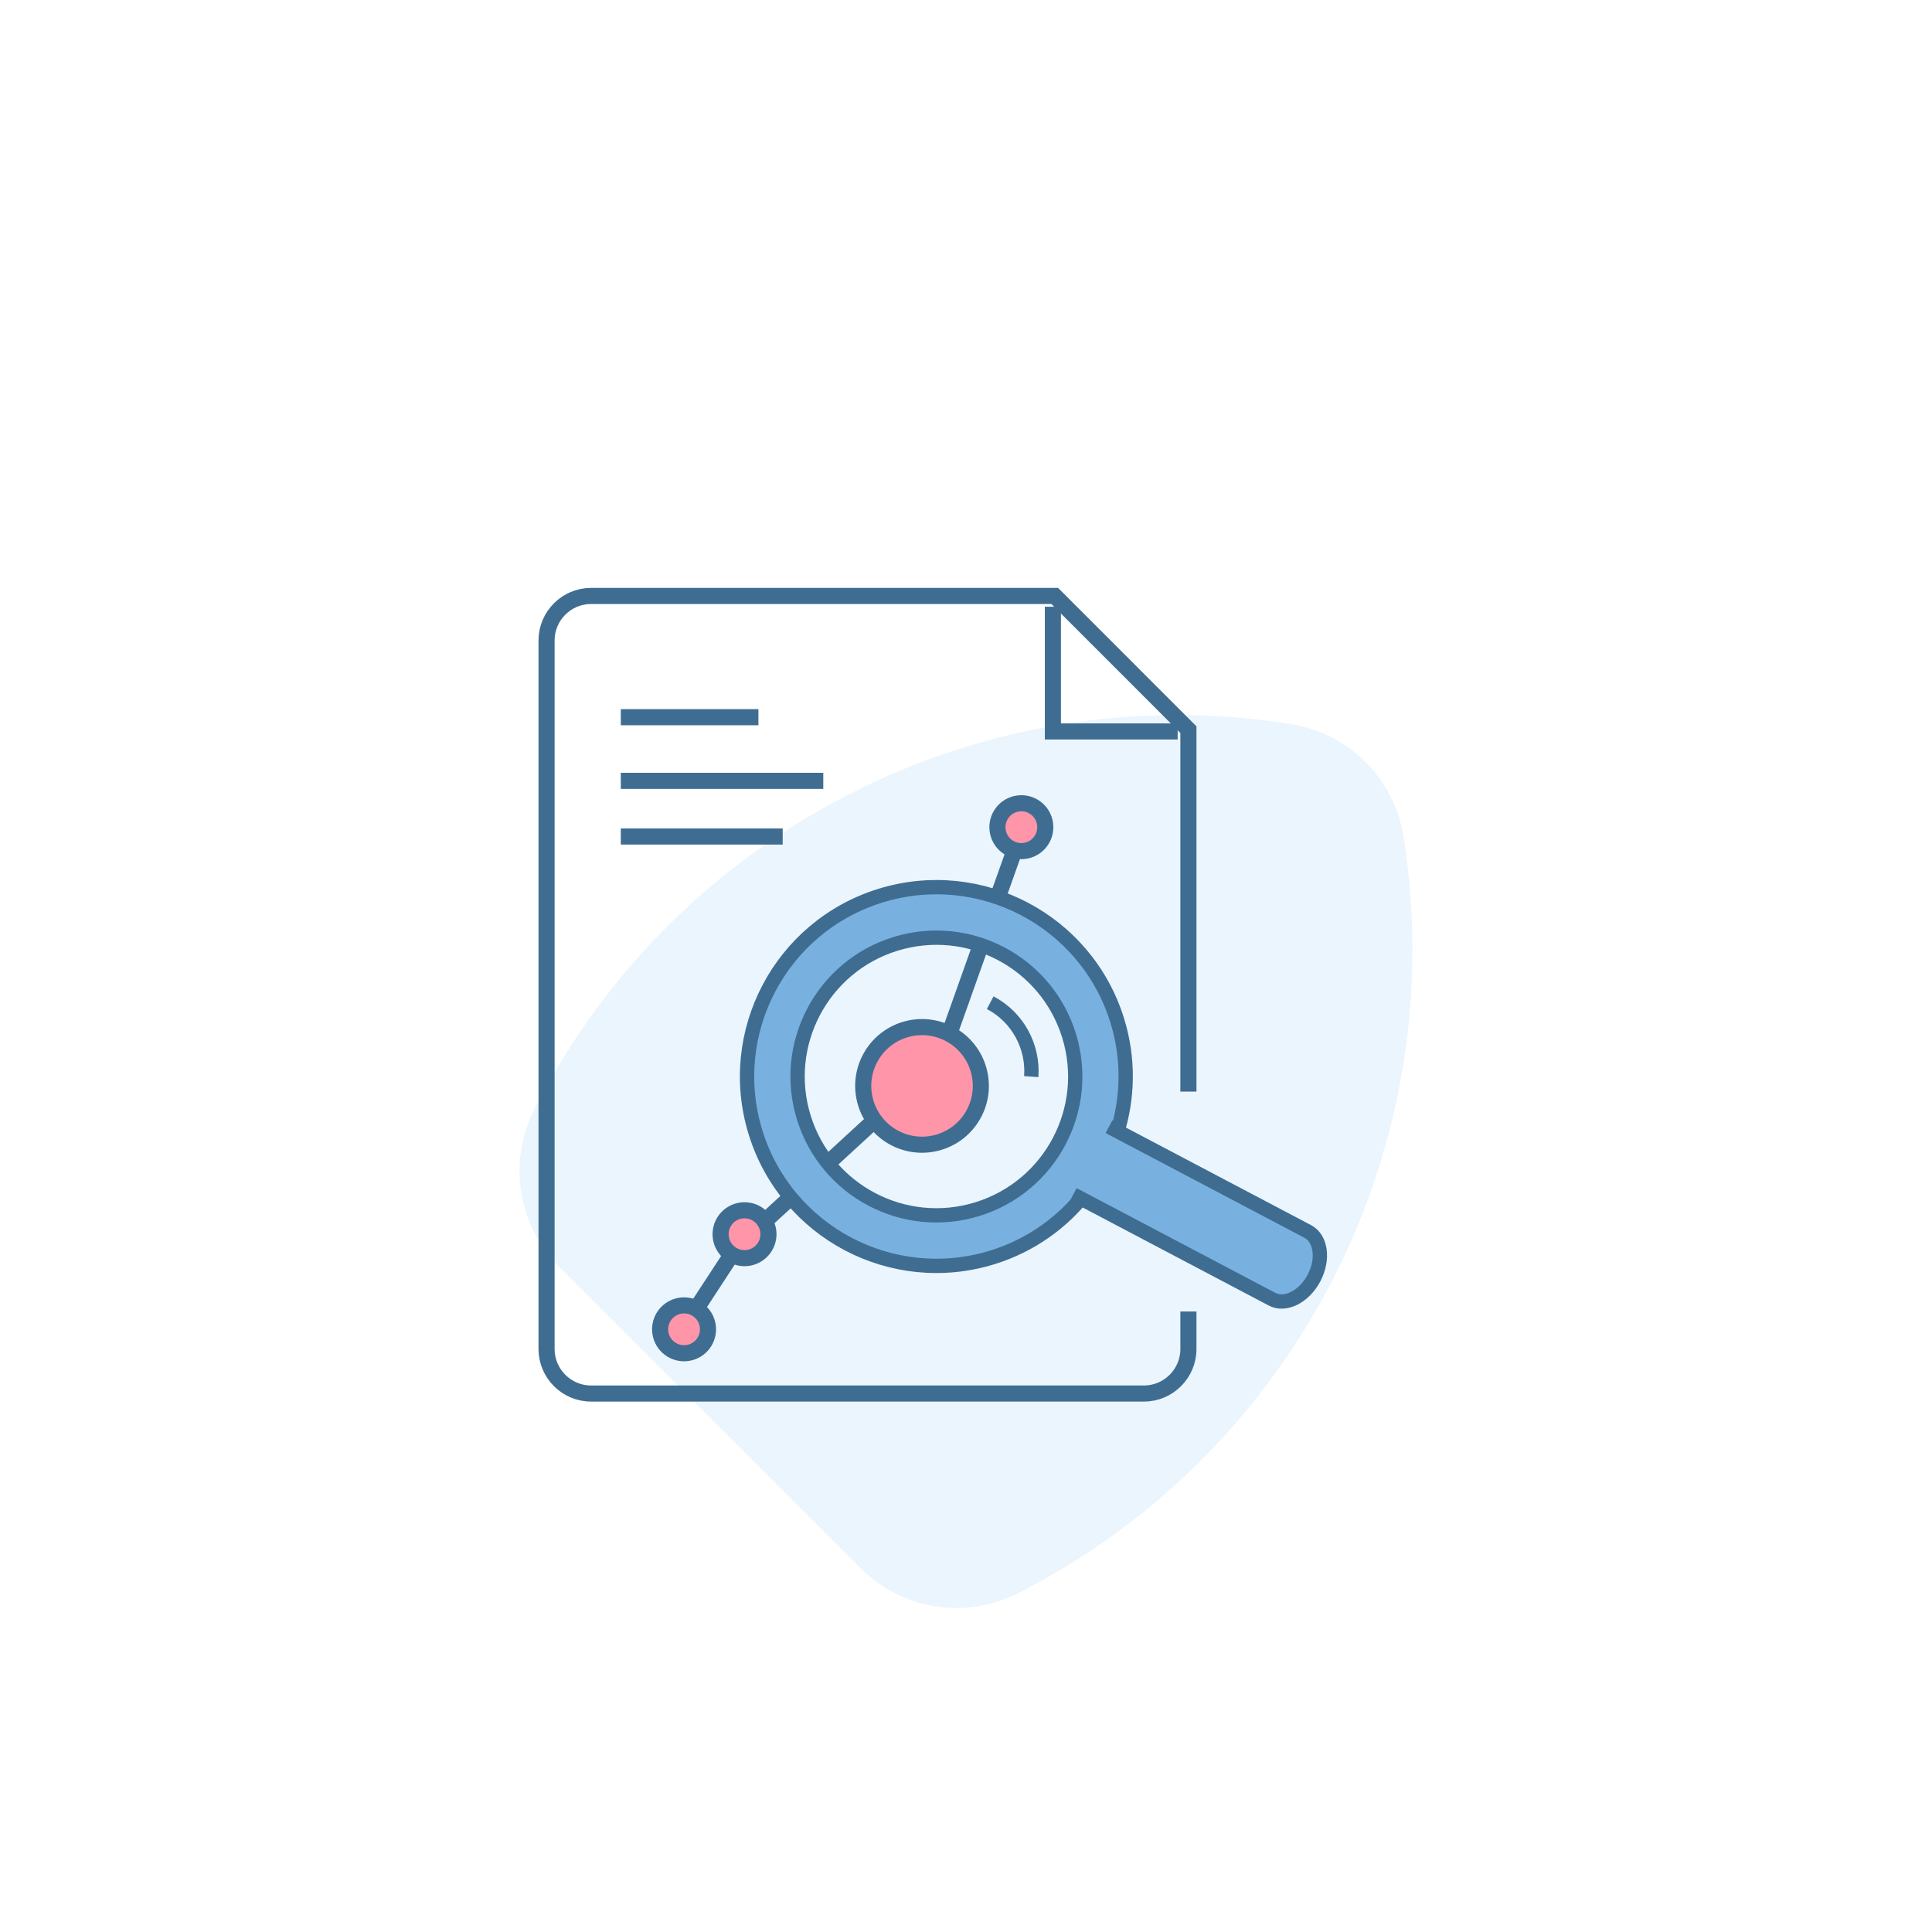
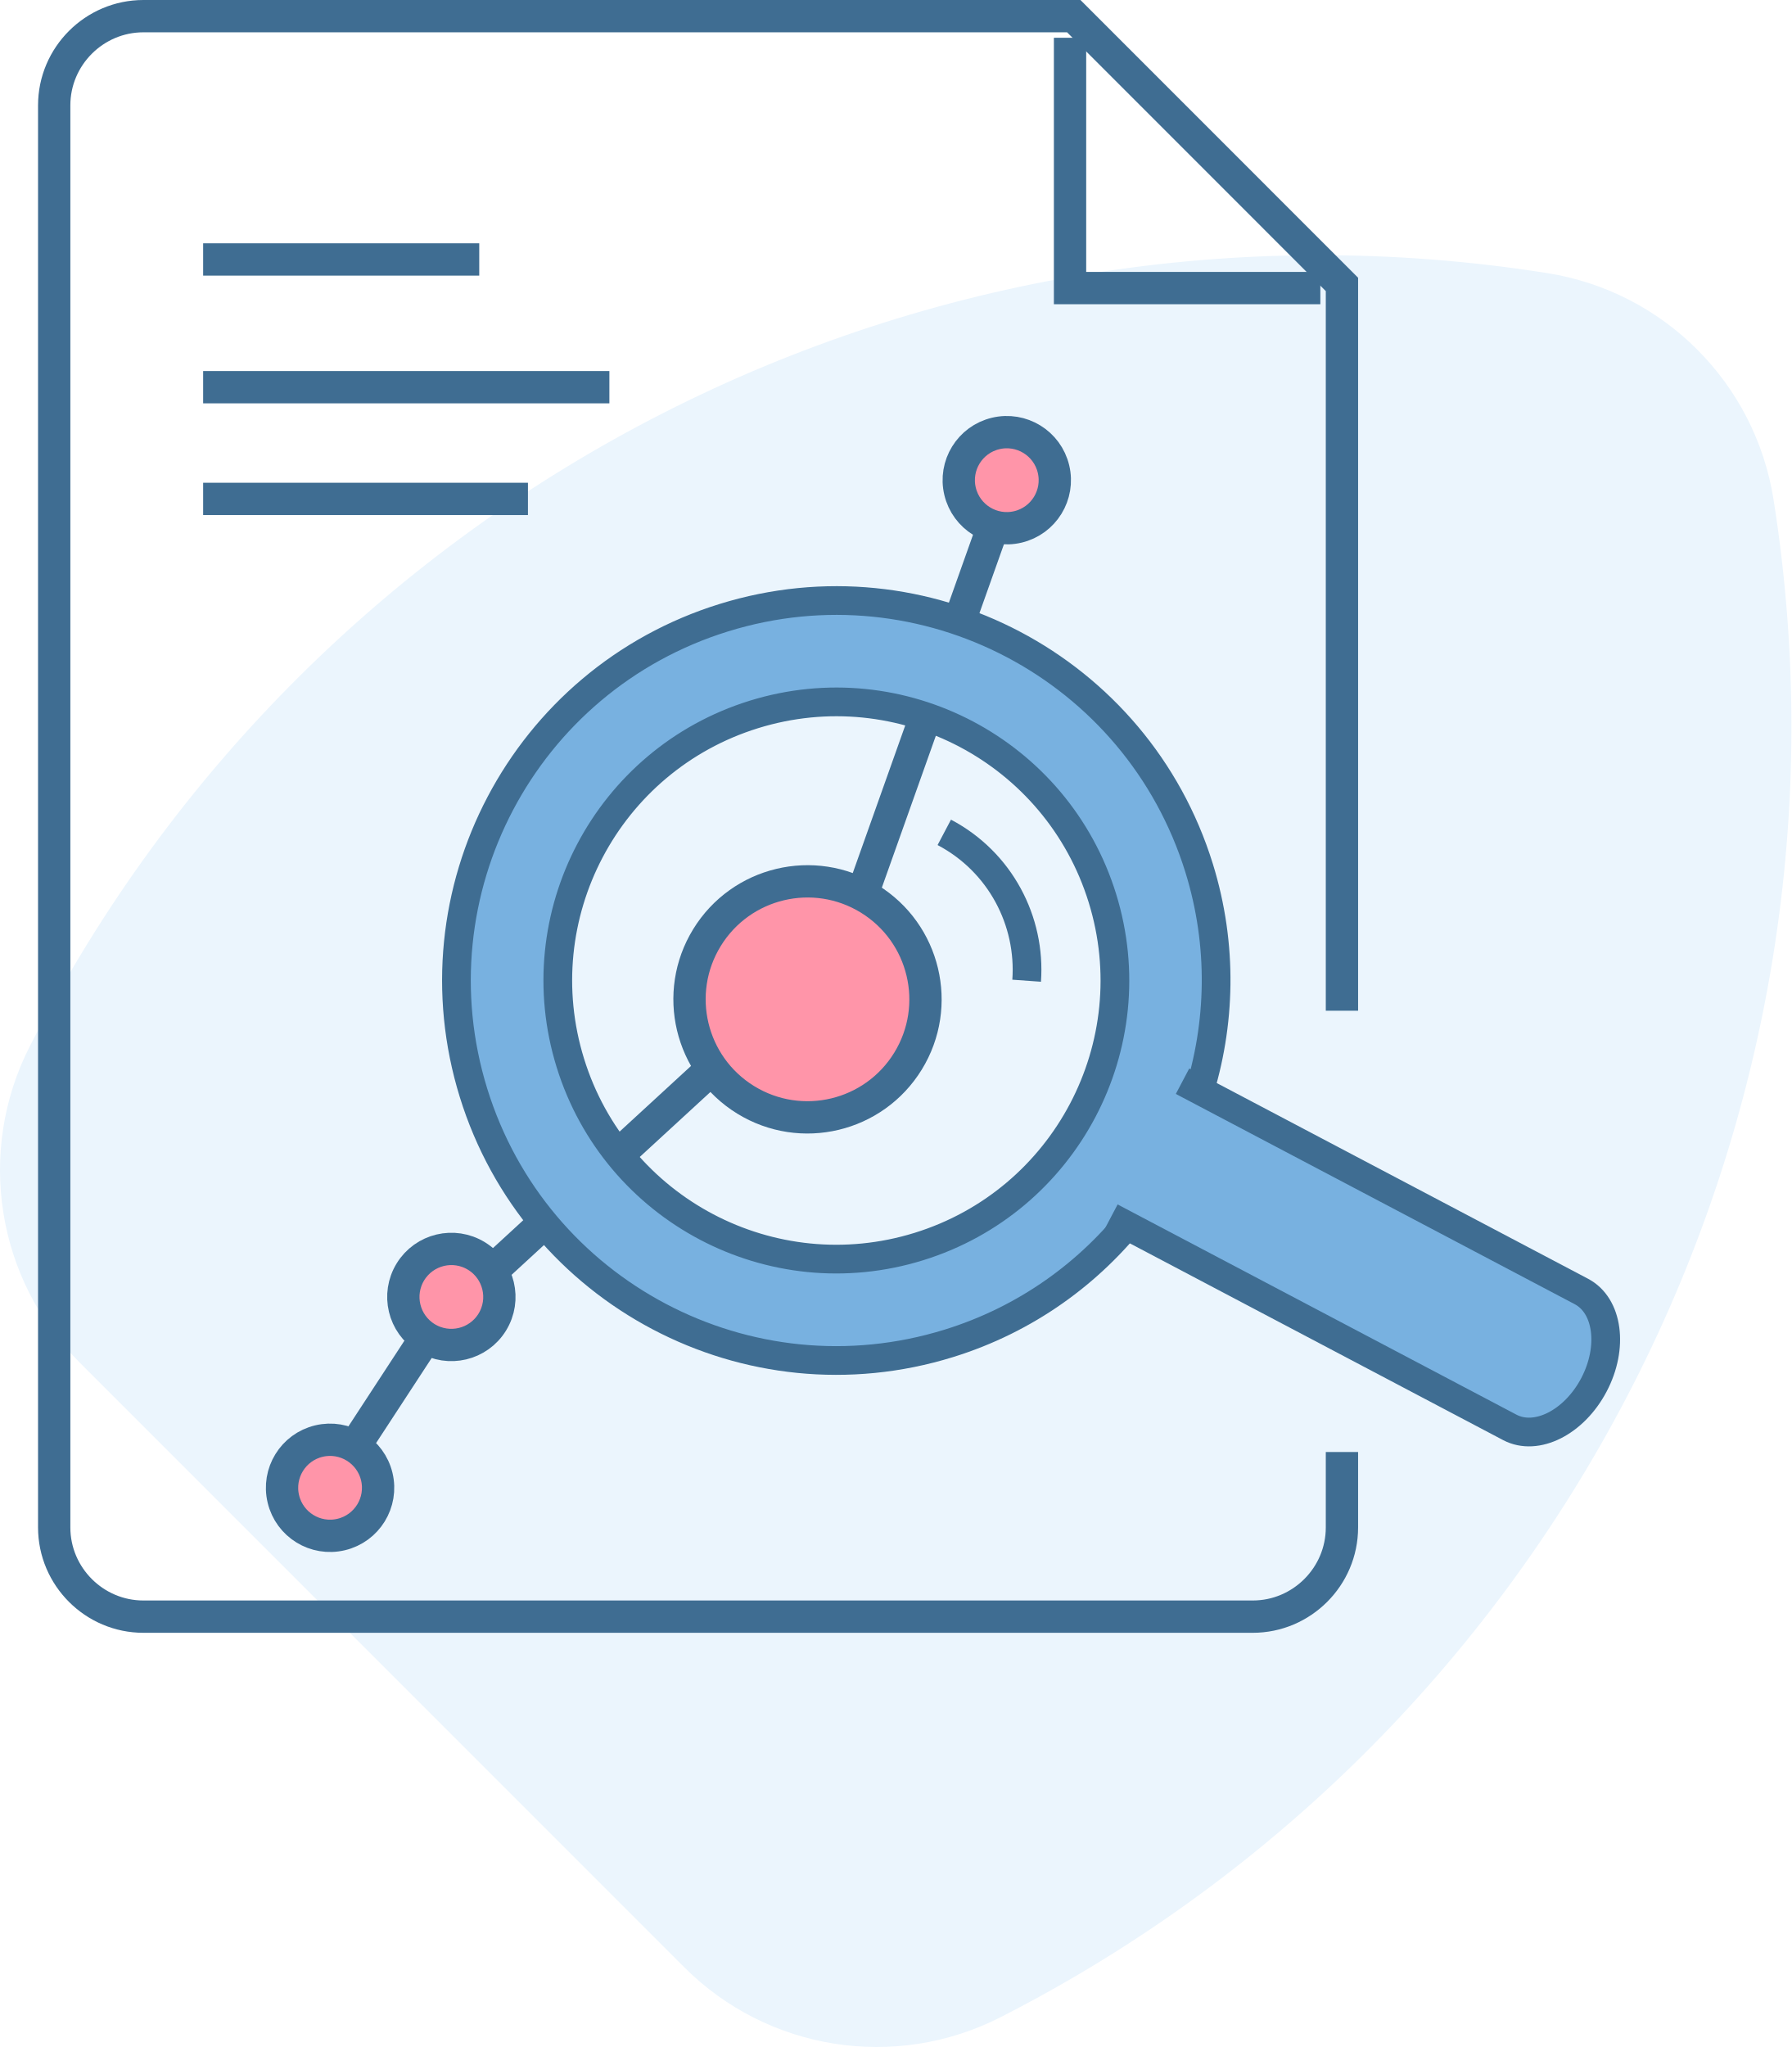
- <svg xmlns="http://www.w3.org/2000/svg" version="1.1" id="Layer_1" x="0px" y="0px" viewBox="0 0 1080 1080" style="enable-background:new 0 0 1080 1080;" xml:space="preserve">
-   <style type="text/css">
+ <svg xmlns="http://www.w3.org/2000/svg" version="1.1" id="Layer_1" x="0px" y="0px" viewBox="0 0 499.142 570.234" xml:space="preserve" width="499.142" height="570.234">
+   <defs id="defs59" />
+   <style type="text/css" id="style2">
	.st0{fill:#EBF5FD;}
	.st1{fill:none;stroke:#3F6D92;stroke-width:9;stroke-miterlimit:10;}
	.st2{fill:#FF95A9;stroke:#3F6D92;stroke-width:9;stroke-miterlimit:10;}
	.st3{fill:#78B1E0;stroke:#3F6D92;stroke-width:8;stroke-miterlimit:10;}
	.st4{fill:none;stroke:#3F6D92;stroke-width:8;stroke-miterlimit:10;}
</style>
-   <g>
-     <path class="st0" d="M721.54,404.72L721.54,404.72C548.8,377.36,378.1,464.34,298.7,620.17l0,0   c-14.92,29.27-9.29,64.82,13.95,88.06l168.43,168.43c23.23,23.23,58.78,28.86,88.06,13.95h0c155.82-79.4,242.8-250.1,215.44-422.83   l0,0C779.44,435.31,753.99,409.86,721.54,404.72z" />
-     <g>
-       <g>
-         <path class="st1" d="M664.33,733.12v21.02c0,13.67-11.18,24.85-24.85,24.85h-309.1c-13.67,0-24.85-11.18-24.85-24.85V357.99     c0-13.67,11.18-24.85,24.85-24.85h259.23l74.72,74.73V610.2" />
-         <polyline class="st1" points="658.31,408.89 588.57,408.89 588.57,339.16    " />
+   <g id="g54" transform="translate(-290.4293,-328.64)">
+     <path class="st0" d="m 721.54,404.72 v 0 C 548.8,377.36 378.1,464.34 298.7,620.17 v 0 c -14.92,29.27 -9.29,64.82 13.95,88.06 l 168.43,168.43 c 23.23,23.23 58.78,28.86 88.06,13.95 v 0 c 155.82,-79.4 242.8,-250.1 215.44,-422.83 v 0 c -5.14,-32.47 -30.59,-57.92 -63.04,-63.06 z" id="path4" style="fill:#ebf5fd" />
+     <g id="g52">
+       <g id="g10">
+         <path class="st1" d="m 664.33,733.12 v 21.02 c 0,13.67 -11.18,24.85 -24.85,24.85 h -309.1 c -13.67,0 -24.85,-11.18 -24.85,-24.85 V 357.99 c 0,-13.67 11.18,-24.85 24.85,-24.85 h 259.23 l 74.72,74.73 V 610.2" id="path6" style="fill:none;stroke:#3f6d92;stroke-width:9;stroke-miterlimit:10" />
+         <polyline class="st1" points="658.31,408.89 588.57,408.89 588.57,339.16    " id="polyline8" style="fill:none;stroke:#3f6d92;stroke-width:9;stroke-miterlimit:10" />
      </g>
-       <g>
-         <line class="st1" x1="347.03" y1="436.5" x2="460.22" y2="436.5" />
-         <line class="st1" x1="347.03" y1="467.62" x2="437.53" y2="467.62" />
-         <line class="st1" x1="347.03" y1="400.92" x2="423.96" y2="400.92" />
+       <g id="g18">
+         <line class="st1" x1="347.03" y1="436.5" x2="460.22" y2="436.5" id="line12" style="fill:none;stroke:#3f6d92;stroke-width:9;stroke-miterlimit:10" />
+         <line class="st1" x1="347.03" y1="467.62" x2="437.53" y2="467.62" id="line14" style="fill:none;stroke:#3f6d92;stroke-width:9;stroke-miterlimit:10" />
+         <line class="st1" x1="347.03" y1="400.92" x2="423.96" y2="400.92" id="line16" style="fill:none;stroke:#3f6d92;stroke-width:9;stroke-miterlimit:10" />
      </g>
-       <g>
-         <line class="st2" x1="530.68" y1="577.82" x2="567.4" y2="474.56" />
-         <line class="st2" x1="428.07" y1="682.16" x2="488.35" y2="626.74" />
-         <ellipse transform="matrix(0.5236 -0.852 0.852 0.5236 -271.6285 728.3015)" class="st2" cx="515.39" cy="607.03" rx="32.87" ry="32.87" />
-         <ellipse transform="matrix(0.5236 -0.852 0.852 0.5236 -389.5358 683.2634)" class="st2" cx="416.17" cy="689.93" rx="13.38" ry="13.38" />
-         <path class="st2" d="M395.41,739.99c1.72,7.19-2.72,14.41-9.91,16.12c-7.19,1.72-14.41-2.72-16.12-9.91     c-1.72-7.19,2.72-14.41,9.91-16.12C386.48,728.37,393.69,732.81,395.41,739.99z" />
-         <path class="st2" d="M583.96,459.3c1.72,7.19-2.72,14.41-9.91,16.12c-7.19,1.72-14.41-2.72-16.12-9.91     c-1.72-7.19,2.72-14.41,9.91-16.12C575.03,447.67,582.25,452.11,583.96,459.3z" />
-         <line class="st2" x1="409.05" y1="701.25" x2="389.74" y2="730.79" />
+       <g id="g34">
+         <line class="st2" x1="530.68" y1="577.82" x2="567.4" y2="474.56" id="line20" style="fill:#ff95a9;stroke:#3f6d92;stroke-width:9;stroke-miterlimit:10" />
+         <line class="st2" x1="428.07" y1="682.16" x2="488.35" y2="626.74" id="line22" style="fill:#ff95a9;stroke:#3f6d92;stroke-width:9;stroke-miterlimit:10" />
+         <circle transform="matrix(0.5236,-0.852,0.852,0.5236,-271.6285,728.3015)" class="st2" cx="515.39" cy="607.03" id="ellipse24" r="32.87" style="fill:#ff95a9;stroke:#3f6d92;stroke-width:9;stroke-miterlimit:10" />
+         <circle transform="matrix(0.5236,-0.852,0.852,0.5236,-389.5358,683.2634)" class="st2" cx="416.17" cy="689.93" id="ellipse26" r="13.38" style="fill:#ff95a9;stroke:#3f6d92;stroke-width:9;stroke-miterlimit:10" />
+         <path class="st2" d="m 395.41,739.99 c 1.72,7.19 -2.72,14.41 -9.91,16.12 -7.19,1.72 -14.41,-2.72 -16.12,-9.91 -1.72,-7.19 2.72,-14.41 9.91,-16.12 7.19,-1.71 14.4,2.73 16.12,9.91 z" id="path28" style="fill:#ff95a9;stroke:#3f6d92;stroke-width:9;stroke-miterlimit:10" />
+         <path class="st2" d="m 583.96,459.3 c 1.72,7.19 -2.72,14.41 -9.91,16.12 -7.19,1.72 -14.41,-2.72 -16.12,-9.91 -1.72,-7.19 2.72,-14.41 9.91,-16.12 7.19,-1.72 14.41,2.72 16.12,9.91 z" id="path30" style="fill:#ff95a9;stroke:#3f6d92;stroke-width:9;stroke-miterlimit:10" />
+         <line class="st2" x1="409.05" y1="701.25" x2="389.74" y2="730.79" id="line32" style="fill:#ff95a9;stroke:#3f6d92;stroke-width:9;stroke-miterlimit:10" />
      </g>
-       <g>
-         <g>
-           <polygon class="st3" points="624.18,634.02 624.31,633.77 624.18,634.02     " />
-           <polygon class="st3" points="606.99,666.64 606.99,666.64 606.86,666.89     " />
-           <path class="st3" d="M624.18,634.02c6.41-19.96,7.03-42,0.36-63.55c-17.29-55.83-76.57-87.07-132.4-69.77      c-55.83,17.29-87.06,76.57-69.77,132.4c17.29,55.83,76.57,87.06,132.4,69.77c21.55-6.67,39.38-19.65,52.22-36.22 M546.42,675.9      c-40.94,12.68-84.4-10.23-97.08-51.16c-12.68-40.94,10.22-84.4,51.16-97.08c40.94-12.68,84.4,10.23,97.08,51.16      C610.26,619.76,587.35,663.22,546.42,675.9z" />
+       <g id="g50">
+         <g id="g42">
+           <polygon class="st3" points="624.18,634.02 624.31,633.77 " id="polygon36" style="fill:#78b1e0;stroke:#3f6d92;stroke-width:8;stroke-miterlimit:10" />
+           <polygon class="st3" points="606.86,666.89 606.99,666.64 " id="polygon38" style="fill:#78b1e0;stroke:#3f6d92;stroke-width:8;stroke-miterlimit:10" />
+           <path class="st3" d="m 624.18,634.02 c 6.41,-19.96 7.03,-42 0.36,-63.55 -17.29,-55.83 -76.57,-87.07 -132.4,-69.77 -55.83,17.29 -87.06,76.57 -69.77,132.4 17.29,55.83 76.57,87.06 132.4,69.77 21.55,-6.67 39.38,-19.65 52.22,-36.22 m -60.57,9.25 c -40.94,12.68 -84.4,-10.23 -97.08,-51.16 -12.68,-40.94 10.22,-84.4 51.16,-97.08 40.94,-12.68 84.4,10.23 97.08,51.16 12.68,40.94 -10.23,84.4 -51.16,97.08 z" id="path40" style="fill:#78b1e0;stroke:#3f6d92;stroke-width:8;stroke-miterlimit:10" />
        </g>
-         <g>
-           <path class="st4" d="M553.53,560.51c15.65,8.25,24.14,24.75,22.95,41.33" />
+         <g id="g46">
+           <path class="st4" d="m 553.53,560.51 c 15.65,8.25 24.14,24.75 22.95,41.33" id="path44" style="fill:none;stroke:#3f6d92;stroke-width:8;stroke-miterlimit:10" />
        </g>
-         <path class="st3" d="M599.96,667.7l111.14,58.57c7.43,3.91,17.92-1.39,23.43-11.84c5.51-10.46,3.95-22.1-3.48-26.02     l-111.14-58.57" />
+         <path class="st3" d="m 599.96,667.7 111.14,58.57 c 7.43,3.91 17.92,-1.39 23.43,-11.84 5.51,-10.46 3.95,-22.1 -3.48,-26.02 L 619.91,629.84" id="path48" style="fill:#78b1e0;stroke:#3f6d92;stroke-width:8;stroke-miterlimit:10" />
      </g>
    </g>
  </g>
</svg>
